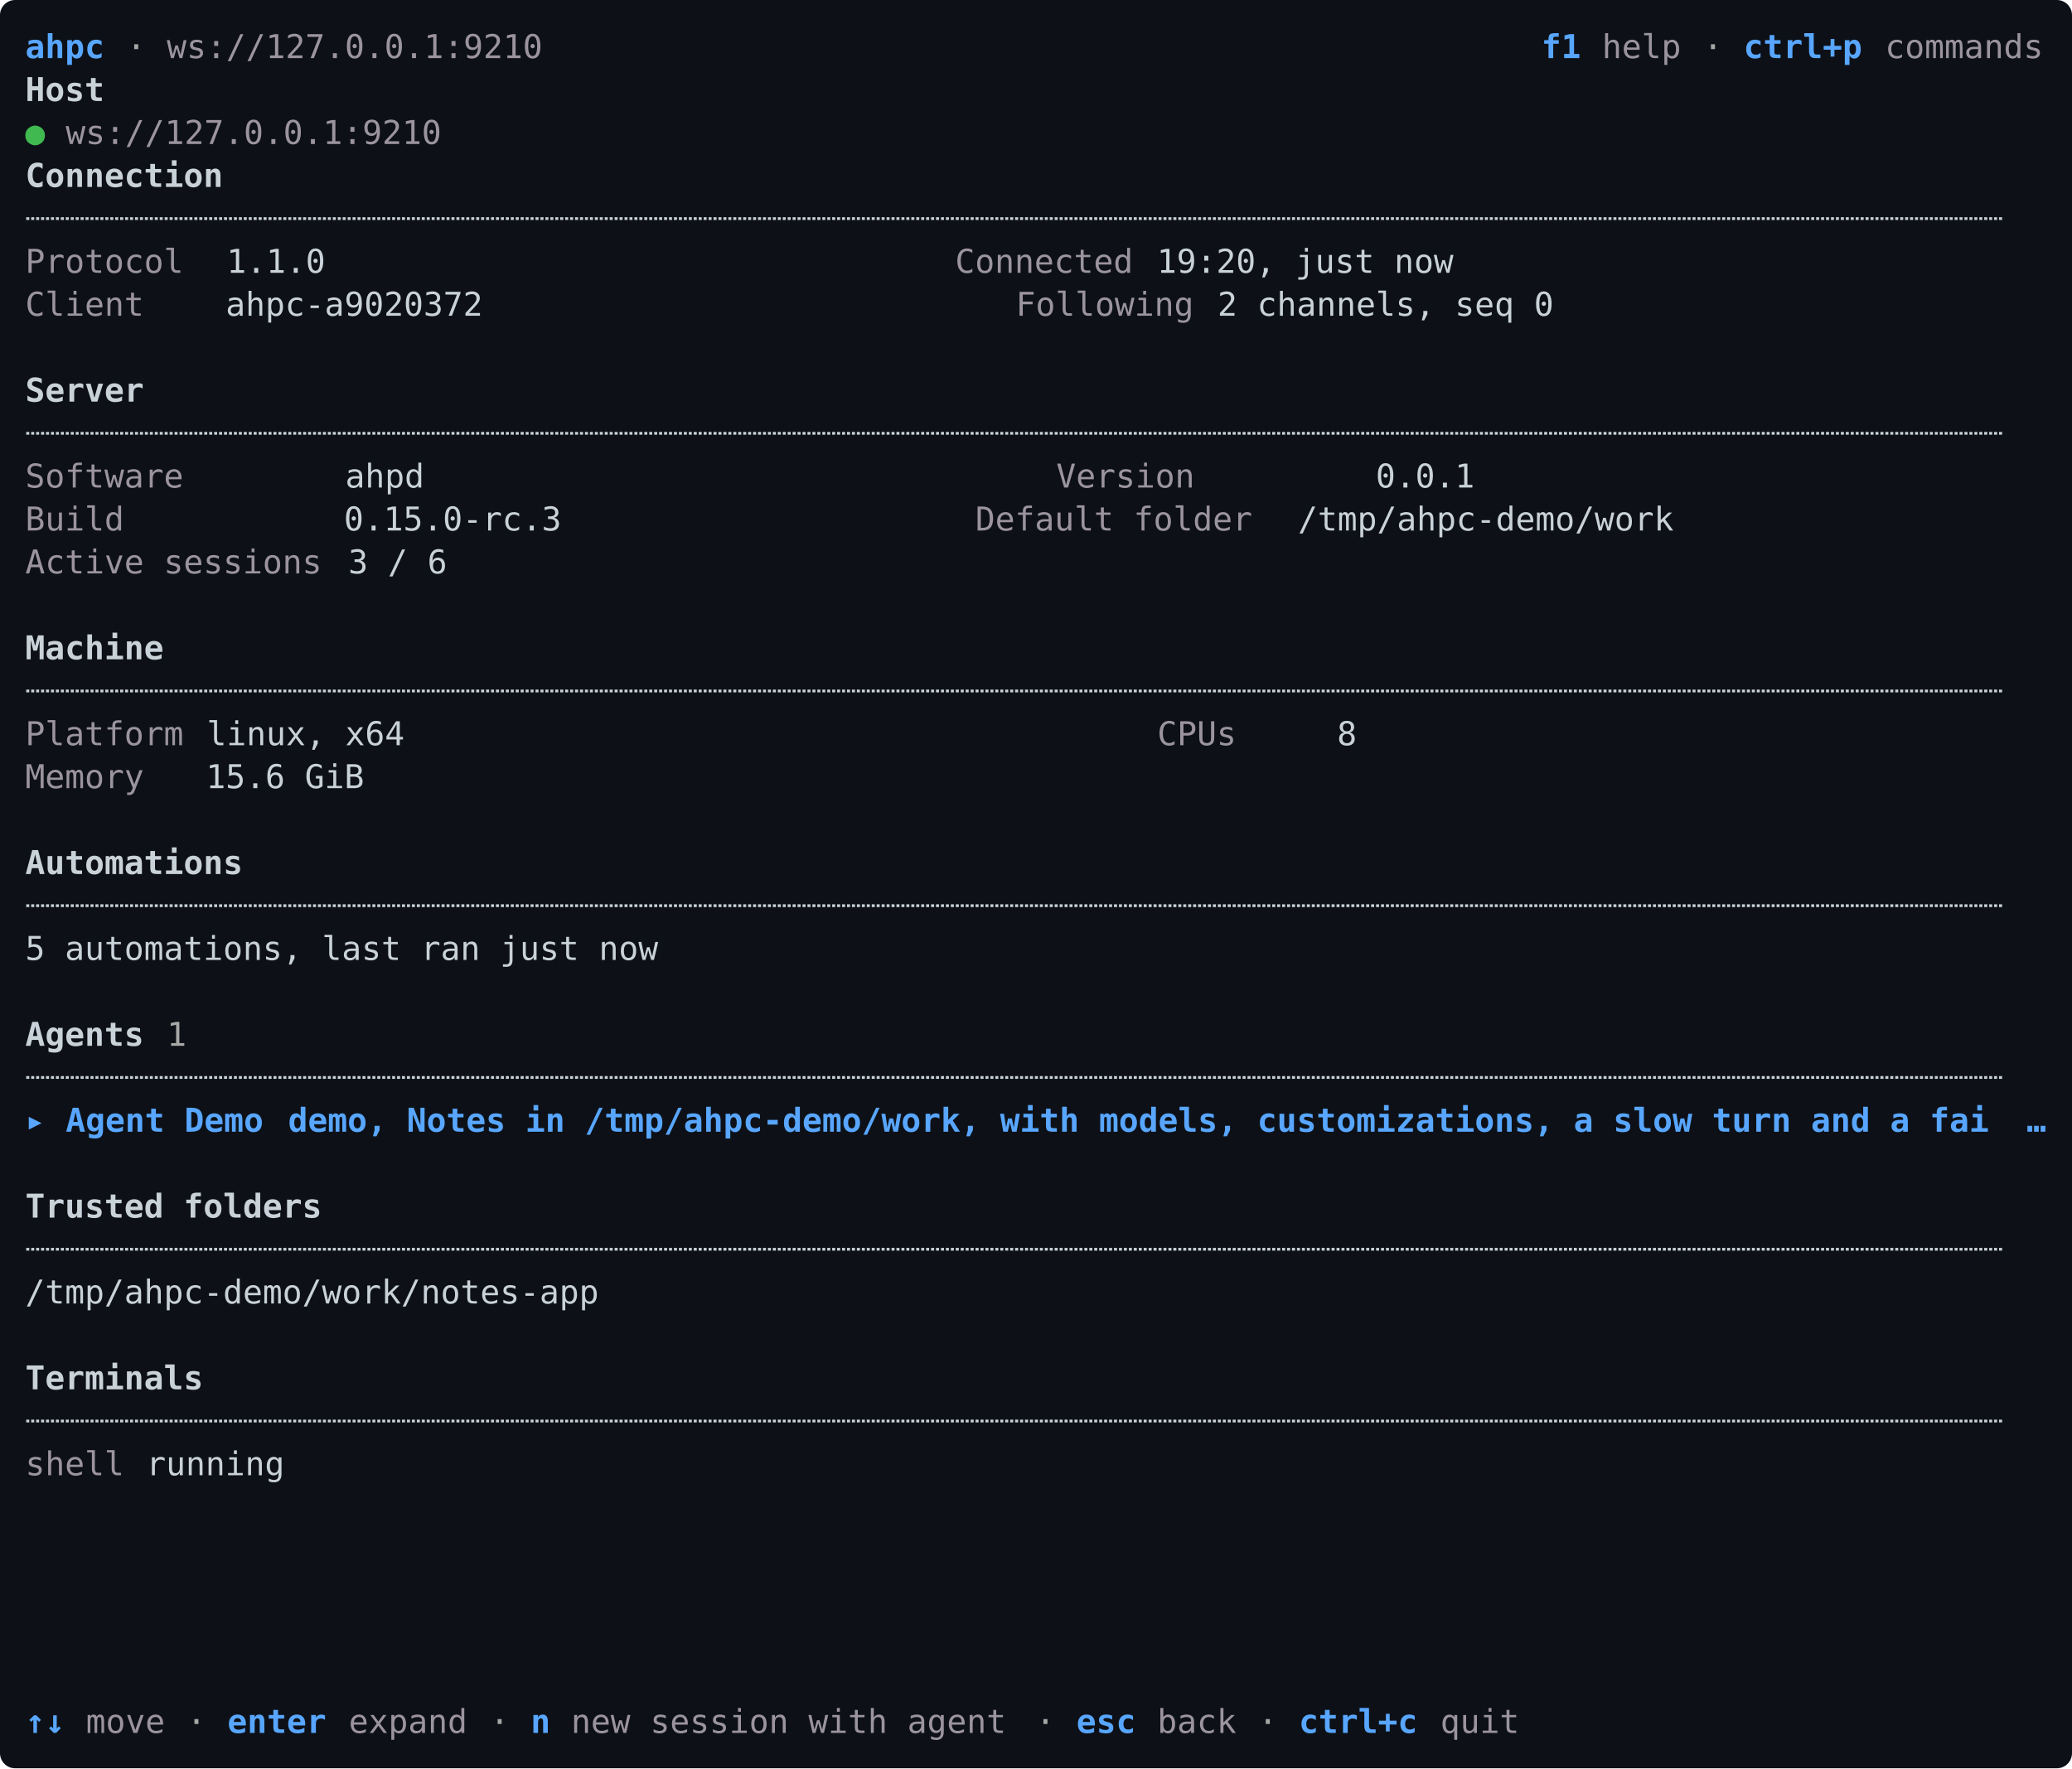
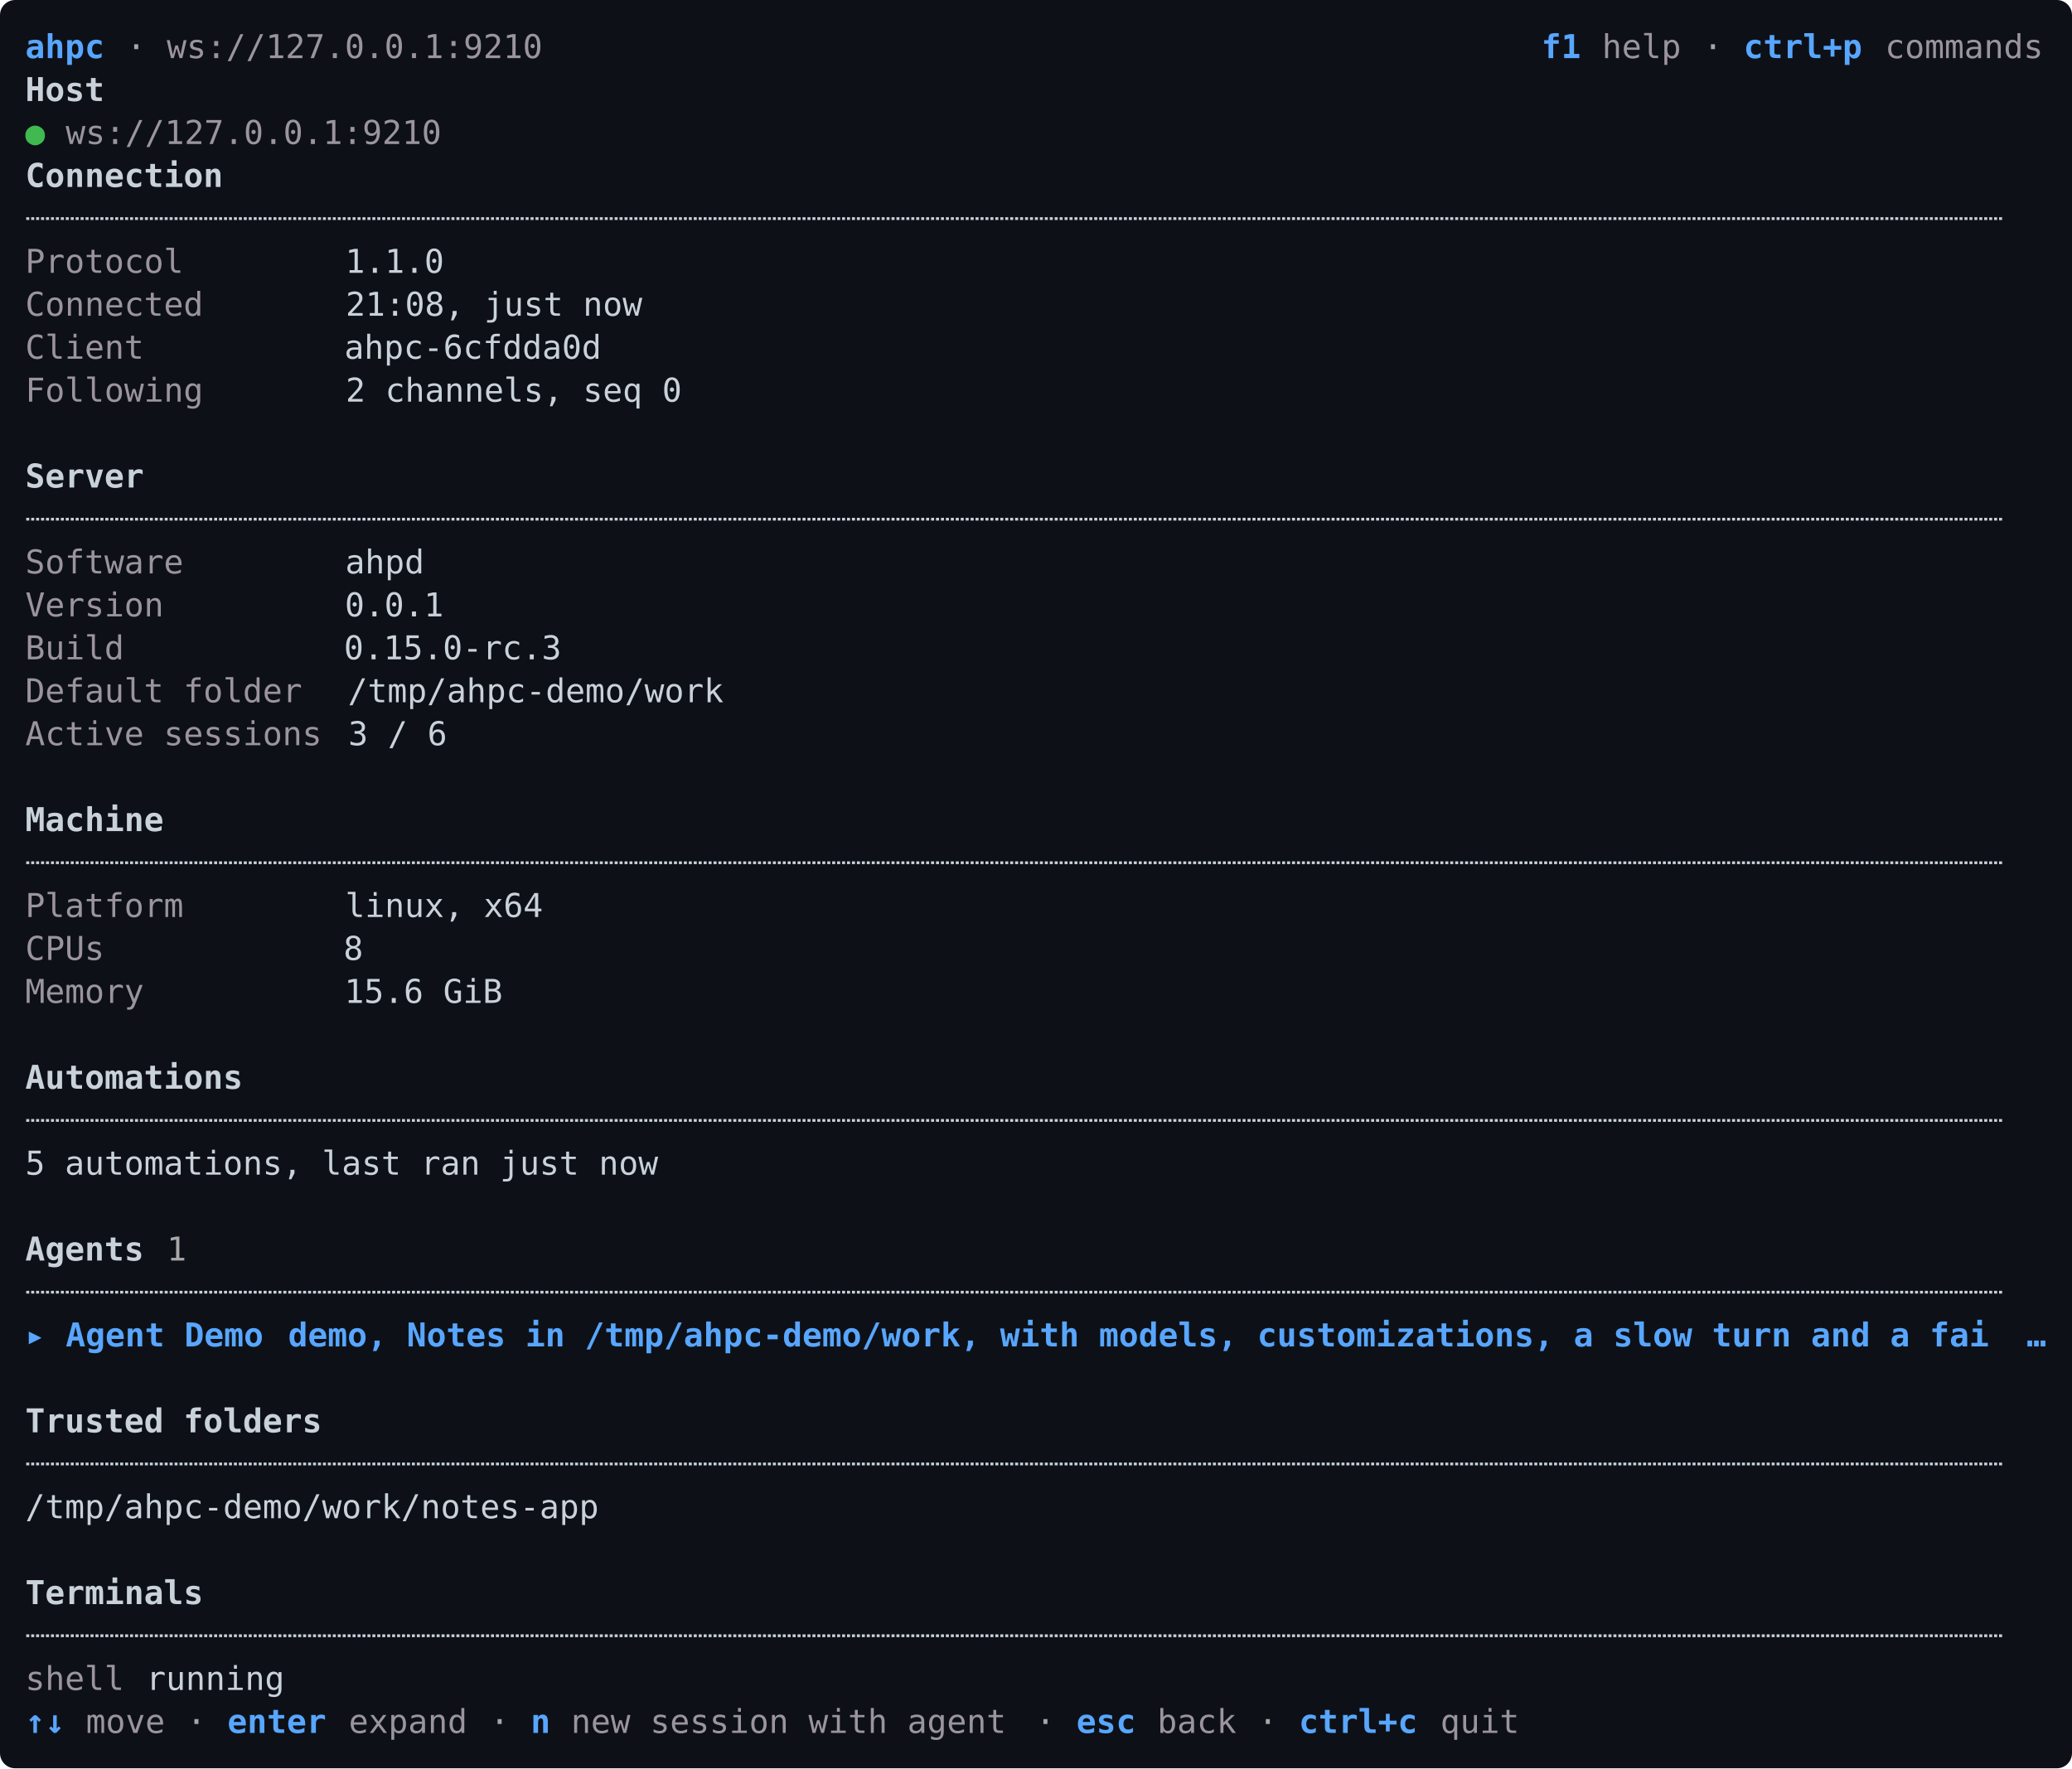
<svg xmlns="http://www.w3.org/2000/svg" width="820" height="700" viewBox="0 0 820 700" font-family="ui-monospace, SFMono-Regular, 'SF Mono', Menlo, Consolas, 'DejaVu Sans Mono', monospace" font-size="13px">
  <rect width="820" height="700" rx="6" fill="#0d1117" />
  <text x="10" y="23" fill="#58a6ff" font-weight="bold" textLength="32" lengthAdjust="spacing" xml:space="preserve">ahpc</text>
  <text x="50" y="23" fill="#a7a7a7" textLength="8" lengthAdjust="spacing" xml:space="preserve">·</text>
  <text x="66" y="23" fill="#9b949e" textLength="152" lengthAdjust="spacing" xml:space="preserve">ws://127.0.0.1:9210</text>
  <text x="610" y="23" fill="#58a6ff" font-weight="bold" textLength="16" lengthAdjust="spacing" xml:space="preserve">f1</text>
  <text x="634" y="23" fill="#9b949e" textLength="32" lengthAdjust="spacing" xml:space="preserve">help</text>
  <text x="674" y="23" fill="#a7a7a7" textLength="8" lengthAdjust="spacing" xml:space="preserve">·</text>
  <text x="690" y="23" fill="#58a6ff" font-weight="bold" textLength="48" lengthAdjust="spacing" xml:space="preserve">ctrl+p</text>
  <text x="746" y="23" fill="#9b949e" textLength="64" lengthAdjust="spacing" xml:space="preserve">commands</text>
  <text x="10" y="40" fill="#c9d1d9" font-weight="bold" textLength="32" lengthAdjust="spacing" xml:space="preserve">Host</text>
  <text x="10" y="57" fill="#3fb950" textLength="8" lengthAdjust="spacingAndGlyphs" xml:space="preserve">●</text>
  <text x="26" y="57" fill="#9b949e" textLength="152" lengthAdjust="spacing" xml:space="preserve">ws://127.0.0.1:9210</text>
  <text x="10" y="74" fill="#c9d1d9" font-weight="bold" textLength="80" lengthAdjust="spacing" xml:space="preserve">Connection</text>
  <text x="10" y="91" fill="#c9d1d9" textLength="800" lengthAdjust="spacingAndGlyphs" xml:space="preserve">┈┈┈┈┈┈┈┈┈┈┈┈┈┈┈┈┈┈┈┈┈┈┈┈┈┈┈┈┈┈┈┈┈┈┈┈┈┈┈┈┈┈┈┈┈┈┈┈┈┈┈┈┈┈┈┈┈┈┈┈┈┈┈┈┈┈┈┈┈┈┈┈┈┈┈┈┈┈┈┈┈┈┈┈┈┈┈┈┈┈┈┈┈┈┈┈┈┈┈┈</text>
  <text x="10" y="108" fill="#9b949e" textLength="64" lengthAdjust="spacing" xml:space="preserve">Protocol</text>
-   <text x="74" y="108" fill="#c9d1d9" textLength="304" lengthAdjust="spacing" xml:space="preserve">  1.1.0                               </text>
-   <text x="378" y="108" fill="#9b949e" textLength="72" lengthAdjust="spacing" xml:space="preserve">Connected</text>
-   <text x="450" y="108" fill="#c9d1d9" textLength="128" lengthAdjust="spacing" xml:space="preserve"> 19:20, just now</text>
-   <text x="10" y="125" fill="#9b949e" textLength="48" lengthAdjust="spacing" xml:space="preserve">Client</text>
-   <text x="58" y="125" fill="#c9d1d9" textLength="344" lengthAdjust="spacing" xml:space="preserve">    ahpc-a9020372                          </text>
-   <text x="402" y="125" fill="#9b949e" textLength="72" lengthAdjust="spacing" xml:space="preserve">Following</text>
-   <text x="474" y="125" fill="#c9d1d9" textLength="144" lengthAdjust="spacing" xml:space="preserve"> 2 channels, seq 0</text>
-   <text x="10" y="159" fill="#c9d1d9" font-weight="bold" textLength="48" lengthAdjust="spacing" xml:space="preserve">Server</text>
-   <text x="10" y="176" fill="#c9d1d9" textLength="800" lengthAdjust="spacingAndGlyphs" xml:space="preserve">┈┈┈┈┈┈┈┈┈┈┈┈┈┈┈┈┈┈┈┈┈┈┈┈┈┈┈┈┈┈┈┈┈┈┈┈┈┈┈┈┈┈┈┈┈┈┈┈┈┈┈┈┈┈┈┈┈┈┈┈┈┈┈┈┈┈┈┈┈┈┈┈┈┈┈┈┈┈┈┈┈┈┈┈┈┈┈┈┈┈┈┈┈┈┈┈┈┈┈┈</text>
-   <text x="10" y="193" fill="#9b949e" textLength="64" lengthAdjust="spacing" xml:space="preserve">Software</text>
-   <text x="74" y="193" fill="#c9d1d9" textLength="344" lengthAdjust="spacing" xml:space="preserve">        ahpd                               </text>
-   <text x="418" y="193" fill="#9b949e" textLength="56" lengthAdjust="spacing" xml:space="preserve">Version</text>
-   <text x="474" y="193" fill="#c9d1d9" textLength="112" lengthAdjust="spacing" xml:space="preserve">         0.0.1</text>
-   <text x="10" y="210" fill="#9b949e" textLength="40" lengthAdjust="spacing" xml:space="preserve">Build</text>
-   <text x="50" y="210" fill="#c9d1d9" textLength="336" lengthAdjust="spacing" xml:space="preserve">           0.15.0-rc.3                    </text>
-   <text x="386" y="210" fill="#9b949e" textLength="112" lengthAdjust="spacing" xml:space="preserve">Default folder</text>
-   <text x="498" y="210" fill="#c9d1d9" textLength="168" lengthAdjust="spacing" xml:space="preserve">  /tmp/ahpc-demo/work</text>
-   <text x="10" y="227" fill="#9b949e" textLength="120" lengthAdjust="spacing" xml:space="preserve">Active sessions</text>
-   <text x="130" y="227" fill="#c9d1d9" textLength="48" lengthAdjust="spacing" xml:space="preserve"> 3 / 6</text>
-   <text x="10" y="261" fill="#c9d1d9" font-weight="bold" textLength="56" lengthAdjust="spacing" xml:space="preserve">Machine</text>
-   <text x="10" y="278" fill="#c9d1d9" textLength="800" lengthAdjust="spacingAndGlyphs" xml:space="preserve">┈┈┈┈┈┈┈┈┈┈┈┈┈┈┈┈┈┈┈┈┈┈┈┈┈┈┈┈┈┈┈┈┈┈┈┈┈┈┈┈┈┈┈┈┈┈┈┈┈┈┈┈┈┈┈┈┈┈┈┈┈┈┈┈┈┈┈┈┈┈┈┈┈┈┈┈┈┈┈┈┈┈┈┈┈┈┈┈┈┈┈┈┈┈┈┈┈┈┈┈</text>
-   <text x="10" y="295" fill="#9b949e" textLength="64" lengthAdjust="spacing" xml:space="preserve">Platform</text>
-   <text x="74" y="295" fill="#c9d1d9" textLength="384" lengthAdjust="spacing" xml:space="preserve"> linux, x64                                     </text>
-   <text x="458" y="295" fill="#9b949e" textLength="32" lengthAdjust="spacing" xml:space="preserve">CPUs</text>
-   <text x="490" y="295" fill="#c9d1d9" textLength="48" lengthAdjust="spacing" xml:space="preserve">     8</text>
-   <text x="10" y="312" fill="#9b949e" textLength="48" lengthAdjust="spacing" xml:space="preserve">Memory</text>
-   <text x="58" y="312" fill="#c9d1d9" textLength="88" lengthAdjust="spacing" xml:space="preserve">   15.6 GiB</text>
-   <text x="10" y="346" fill="#c9d1d9" font-weight="bold" textLength="88" lengthAdjust="spacing" xml:space="preserve">Automations</text>
-   <text x="10" y="363" fill="#c9d1d9" textLength="800" lengthAdjust="spacingAndGlyphs" xml:space="preserve">┈┈┈┈┈┈┈┈┈┈┈┈┈┈┈┈┈┈┈┈┈┈┈┈┈┈┈┈┈┈┈┈┈┈┈┈┈┈┈┈┈┈┈┈┈┈┈┈┈┈┈┈┈┈┈┈┈┈┈┈┈┈┈┈┈┈┈┈┈┈┈┈┈┈┈┈┈┈┈┈┈┈┈┈┈┈┈┈┈┈┈┈┈┈┈┈┈┈┈┈</text>
-   <text x="10" y="380" fill="#c9d1d9" textLength="256" lengthAdjust="spacing" xml:space="preserve">5 automations, last ran just now</text>
-   <text x="10" y="414" fill="#c9d1d9" font-weight="bold" textLength="48" lengthAdjust="spacing" xml:space="preserve">Agents</text>
-   <text x="66" y="414" fill="#a7a7a7" textLength="8" lengthAdjust="spacing" xml:space="preserve">1</text>
-   <text x="10" y="431" fill="#c9d1d9" textLength="800" lengthAdjust="spacingAndGlyphs" xml:space="preserve">┈┈┈┈┈┈┈┈┈┈┈┈┈┈┈┈┈┈┈┈┈┈┈┈┈┈┈┈┈┈┈┈┈┈┈┈┈┈┈┈┈┈┈┈┈┈┈┈┈┈┈┈┈┈┈┈┈┈┈┈┈┈┈┈┈┈┈┈┈┈┈┈┈┈┈┈┈┈┈┈┈┈┈┈┈┈┈┈┈┈┈┈┈┈┈┈┈┈┈┈</text>
-   <text x="10" y="448" fill="#58a6ff" font-weight="bold" textLength="8" lengthAdjust="spacingAndGlyphs" xml:space="preserve">▸</text>
-   <text x="26" y="448" fill="#58a6ff" font-weight="bold" textLength="80" lengthAdjust="spacing" xml:space="preserve">Agent Demo</text>
-   <text x="114" y="448" fill="#58a6ff" font-weight="bold" textLength="688" lengthAdjust="spacing" xml:space="preserve">demo, Notes in /tmp/ahpc-demo/work, with models, customizations, a slow turn and a fai</text>
-   <text x="802" y="448" fill="#58a6ff" font-weight="bold" textLength="8" lengthAdjust="spacingAndGlyphs" xml:space="preserve">…</text>
-   <text x="10" y="482" fill="#c9d1d9" font-weight="bold" textLength="120" lengthAdjust="spacing" xml:space="preserve">Trusted folders</text>
-   <text x="10" y="499" fill="#c9d1d9" textLength="800" lengthAdjust="spacingAndGlyphs" xml:space="preserve">┈┈┈┈┈┈┈┈┈┈┈┈┈┈┈┈┈┈┈┈┈┈┈┈┈┈┈┈┈┈┈┈┈┈┈┈┈┈┈┈┈┈┈┈┈┈┈┈┈┈┈┈┈┈┈┈┈┈┈┈┈┈┈┈┈┈┈┈┈┈┈┈┈┈┈┈┈┈┈┈┈┈┈┈┈┈┈┈┈┈┈┈┈┈┈┈┈┈┈┈</text>
-   <text x="10" y="516" fill="#c9d1d9" textLength="232" lengthAdjust="spacing" xml:space="preserve">/tmp/ahpc-demo/work/notes-app</text>
-   <text x="10" y="550" fill="#c9d1d9" font-weight="bold" textLength="72" lengthAdjust="spacing" xml:space="preserve">Terminals</text>
-   <text x="10" y="567" fill="#c9d1d9" textLength="800" lengthAdjust="spacingAndGlyphs" xml:space="preserve">┈┈┈┈┈┈┈┈┈┈┈┈┈┈┈┈┈┈┈┈┈┈┈┈┈┈┈┈┈┈┈┈┈┈┈┈┈┈┈┈┈┈┈┈┈┈┈┈┈┈┈┈┈┈┈┈┈┈┈┈┈┈┈┈┈┈┈┈┈┈┈┈┈┈┈┈┈┈┈┈┈┈┈┈┈┈┈┈┈┈┈┈┈┈┈┈┈┈┈┈</text>
-   <text x="10" y="584" fill="#9b949e" textLength="40" lengthAdjust="spacing" xml:space="preserve">shell</text>
-   <text x="50" y="584" fill="#c9d1d9" textLength="64" lengthAdjust="spacing" xml:space="preserve"> running</text>
+   <text x="74" y="108" fill="#c9d1d9" textLength="104" lengthAdjust="spacing" xml:space="preserve">        1.1.0</text>
+   <text x="10" y="125" fill="#9b949e" textLength="72" lengthAdjust="spacing" xml:space="preserve">Connected</text>
+   <text x="82" y="125" fill="#c9d1d9" textLength="176" lengthAdjust="spacing" xml:space="preserve">       21:08, just now</text>
+   <text x="10" y="142" fill="#9b949e" textLength="48" lengthAdjust="spacing" xml:space="preserve">Client</text>
+   <text x="58" y="142" fill="#c9d1d9" textLength="184" lengthAdjust="spacing" xml:space="preserve">          ahpc-6cfdda0d</text>
+   <text x="10" y="159" fill="#9b949e" textLength="72" lengthAdjust="spacing" xml:space="preserve">Following</text>
+   <text x="82" y="159" fill="#c9d1d9" textLength="192" lengthAdjust="spacing" xml:space="preserve">       2 channels, seq 0</text>
+   <text x="10" y="193" fill="#c9d1d9" font-weight="bold" textLength="48" lengthAdjust="spacing" xml:space="preserve">Server</text>
+   <text x="10" y="210" fill="#c9d1d9" textLength="800" lengthAdjust="spacingAndGlyphs" xml:space="preserve">┈┈┈┈┈┈┈┈┈┈┈┈┈┈┈┈┈┈┈┈┈┈┈┈┈┈┈┈┈┈┈┈┈┈┈┈┈┈┈┈┈┈┈┈┈┈┈┈┈┈┈┈┈┈┈┈┈┈┈┈┈┈┈┈┈┈┈┈┈┈┈┈┈┈┈┈┈┈┈┈┈┈┈┈┈┈┈┈┈┈┈┈┈┈┈┈┈┈┈┈</text>
+   <text x="10" y="227" fill="#9b949e" textLength="64" lengthAdjust="spacing" xml:space="preserve">Software</text>
+   <text x="74" y="227" fill="#c9d1d9" textLength="96" lengthAdjust="spacing" xml:space="preserve">        ahpd</text>
+   <text x="10" y="244" fill="#9b949e" textLength="56" lengthAdjust="spacing" xml:space="preserve">Version</text>
+   <text x="66" y="244" fill="#c9d1d9" textLength="112" lengthAdjust="spacing" xml:space="preserve">         0.0.1</text>
+   <text x="10" y="261" fill="#9b949e" textLength="40" lengthAdjust="spacing" xml:space="preserve">Build</text>
+   <text x="50" y="261" fill="#c9d1d9" textLength="176" lengthAdjust="spacing" xml:space="preserve">           0.15.0-rc.3</text>
+   <text x="10" y="278" fill="#9b949e" textLength="112" lengthAdjust="spacing" xml:space="preserve">Default folder</text>
+   <text x="122" y="278" fill="#c9d1d9" textLength="168" lengthAdjust="spacing" xml:space="preserve">  /tmp/ahpc-demo/work</text>
+   <text x="10" y="295" fill="#9b949e" textLength="120" lengthAdjust="spacing" xml:space="preserve">Active sessions</text>
+   <text x="130" y="295" fill="#c9d1d9" textLength="48" lengthAdjust="spacing" xml:space="preserve"> 3 / 6</text>
+   <text x="10" y="329" fill="#c9d1d9" font-weight="bold" textLength="56" lengthAdjust="spacing" xml:space="preserve">Machine</text>
+   <text x="10" y="346" fill="#c9d1d9" textLength="800" lengthAdjust="spacingAndGlyphs" xml:space="preserve">┈┈┈┈┈┈┈┈┈┈┈┈┈┈┈┈┈┈┈┈┈┈┈┈┈┈┈┈┈┈┈┈┈┈┈┈┈┈┈┈┈┈┈┈┈┈┈┈┈┈┈┈┈┈┈┈┈┈┈┈┈┈┈┈┈┈┈┈┈┈┈┈┈┈┈┈┈┈┈┈┈┈┈┈┈┈┈┈┈┈┈┈┈┈┈┈┈┈┈┈</text>
+   <text x="10" y="363" fill="#9b949e" textLength="64" lengthAdjust="spacing" xml:space="preserve">Platform</text>
+   <text x="74" y="363" fill="#c9d1d9" textLength="144" lengthAdjust="spacing" xml:space="preserve">        linux, x64</text>
+   <text x="10" y="380" fill="#9b949e" textLength="32" lengthAdjust="spacing" xml:space="preserve">CPUs</text>
+   <text x="42" y="380" fill="#c9d1d9" textLength="104" lengthAdjust="spacing" xml:space="preserve">            8</text>
+   <text x="10" y="397" fill="#9b949e" textLength="48" lengthAdjust="spacing" xml:space="preserve">Memory</text>
+   <text x="58" y="397" fill="#c9d1d9" textLength="144" lengthAdjust="spacing" xml:space="preserve">          15.6 GiB</text>
+   <text x="10" y="431" fill="#c9d1d9" font-weight="bold" textLength="88" lengthAdjust="spacing" xml:space="preserve">Automations</text>
+   <text x="10" y="448" fill="#c9d1d9" textLength="800" lengthAdjust="spacingAndGlyphs" xml:space="preserve">┈┈┈┈┈┈┈┈┈┈┈┈┈┈┈┈┈┈┈┈┈┈┈┈┈┈┈┈┈┈┈┈┈┈┈┈┈┈┈┈┈┈┈┈┈┈┈┈┈┈┈┈┈┈┈┈┈┈┈┈┈┈┈┈┈┈┈┈┈┈┈┈┈┈┈┈┈┈┈┈┈┈┈┈┈┈┈┈┈┈┈┈┈┈┈┈┈┈┈┈</text>
+   <text x="10" y="465" fill="#c9d1d9" textLength="256" lengthAdjust="spacing" xml:space="preserve">5 automations, last ran just now</text>
+   <text x="10" y="499" fill="#c9d1d9" font-weight="bold" textLength="48" lengthAdjust="spacing" xml:space="preserve">Agents</text>
+   <text x="66" y="499" fill="#a7a7a7" textLength="8" lengthAdjust="spacing" xml:space="preserve">1</text>
+   <text x="10" y="516" fill="#c9d1d9" textLength="800" lengthAdjust="spacingAndGlyphs" xml:space="preserve">┈┈┈┈┈┈┈┈┈┈┈┈┈┈┈┈┈┈┈┈┈┈┈┈┈┈┈┈┈┈┈┈┈┈┈┈┈┈┈┈┈┈┈┈┈┈┈┈┈┈┈┈┈┈┈┈┈┈┈┈┈┈┈┈┈┈┈┈┈┈┈┈┈┈┈┈┈┈┈┈┈┈┈┈┈┈┈┈┈┈┈┈┈┈┈┈┈┈┈┈</text>
+   <text x="10" y="533" fill="#58a6ff" font-weight="bold" textLength="8" lengthAdjust="spacingAndGlyphs" xml:space="preserve">▸</text>
+   <text x="26" y="533" fill="#58a6ff" font-weight="bold" textLength="80" lengthAdjust="spacing" xml:space="preserve">Agent Demo</text>
+   <text x="114" y="533" fill="#58a6ff" font-weight="bold" textLength="688" lengthAdjust="spacing" xml:space="preserve">demo, Notes in /tmp/ahpc-demo/work, with models, customizations, a slow turn and a fai</text>
+   <text x="802" y="533" fill="#58a6ff" font-weight="bold" textLength="8" lengthAdjust="spacingAndGlyphs" xml:space="preserve">…</text>
+   <text x="10" y="567" fill="#c9d1d9" font-weight="bold" textLength="120" lengthAdjust="spacing" xml:space="preserve">Trusted folders</text>
+   <text x="10" y="584" fill="#c9d1d9" textLength="800" lengthAdjust="spacingAndGlyphs" xml:space="preserve">┈┈┈┈┈┈┈┈┈┈┈┈┈┈┈┈┈┈┈┈┈┈┈┈┈┈┈┈┈┈┈┈┈┈┈┈┈┈┈┈┈┈┈┈┈┈┈┈┈┈┈┈┈┈┈┈┈┈┈┈┈┈┈┈┈┈┈┈┈┈┈┈┈┈┈┈┈┈┈┈┈┈┈┈┈┈┈┈┈┈┈┈┈┈┈┈┈┈┈┈</text>
+   <text x="10" y="601" fill="#c9d1d9" textLength="232" lengthAdjust="spacing" xml:space="preserve">/tmp/ahpc-demo/work/notes-app</text>
+   <text x="10" y="635" fill="#c9d1d9" font-weight="bold" textLength="72" lengthAdjust="spacing" xml:space="preserve">Terminals</text>
+   <text x="10" y="652" fill="#c9d1d9" textLength="800" lengthAdjust="spacingAndGlyphs" xml:space="preserve">┈┈┈┈┈┈┈┈┈┈┈┈┈┈┈┈┈┈┈┈┈┈┈┈┈┈┈┈┈┈┈┈┈┈┈┈┈┈┈┈┈┈┈┈┈┈┈┈┈┈┈┈┈┈┈┈┈┈┈┈┈┈┈┈┈┈┈┈┈┈┈┈┈┈┈┈┈┈┈┈┈┈┈┈┈┈┈┈┈┈┈┈┈┈┈┈┈┈┈┈</text>
+   <text x="10" y="669" fill="#9b949e" textLength="40" lengthAdjust="spacing" xml:space="preserve">shell</text>
+   <text x="50" y="669" fill="#c9d1d9" textLength="64" lengthAdjust="spacing" xml:space="preserve"> running</text>
  <text x="10" y="686" fill="#58a6ff" font-weight="bold" textLength="16" lengthAdjust="spacingAndGlyphs" xml:space="preserve">↑↓</text>
  <text x="34" y="686" fill="#9b949e" textLength="32" lengthAdjust="spacing" xml:space="preserve">move</text>
  <text x="66" y="686" fill="#a7a7a7" textLength="24" lengthAdjust="spacing" xml:space="preserve"> · </text>
  <text x="90" y="686" fill="#58a6ff" font-weight="bold" textLength="40" lengthAdjust="spacing" xml:space="preserve">enter</text>
  <text x="138" y="686" fill="#9b949e" textLength="48" lengthAdjust="spacing" xml:space="preserve">expand</text>
  <text x="186" y="686" fill="#a7a7a7" textLength="24" lengthAdjust="spacing" xml:space="preserve"> · </text>
  <text x="210" y="686" fill="#58a6ff" font-weight="bold" textLength="8" lengthAdjust="spacing" xml:space="preserve">n</text>
  <text x="226" y="686" fill="#9b949e" textLength="176" lengthAdjust="spacing" xml:space="preserve">new session with agent</text>
  <text x="402" y="686" fill="#a7a7a7" textLength="24" lengthAdjust="spacing" xml:space="preserve"> · </text>
  <text x="426" y="686" fill="#58a6ff" font-weight="bold" textLength="24" lengthAdjust="spacing" xml:space="preserve">esc</text>
  <text x="458" y="686" fill="#9b949e" textLength="32" lengthAdjust="spacing" xml:space="preserve">back</text>
  <text x="490" y="686" fill="#a7a7a7" textLength="24" lengthAdjust="spacing" xml:space="preserve"> · </text>
  <text x="514" y="686" fill="#58a6ff" font-weight="bold" textLength="48" lengthAdjust="spacing" xml:space="preserve">ctrl+c</text>
  <text x="570" y="686" fill="#9b949e" textLength="32" lengthAdjust="spacing" xml:space="preserve">quit</text>
</svg>
